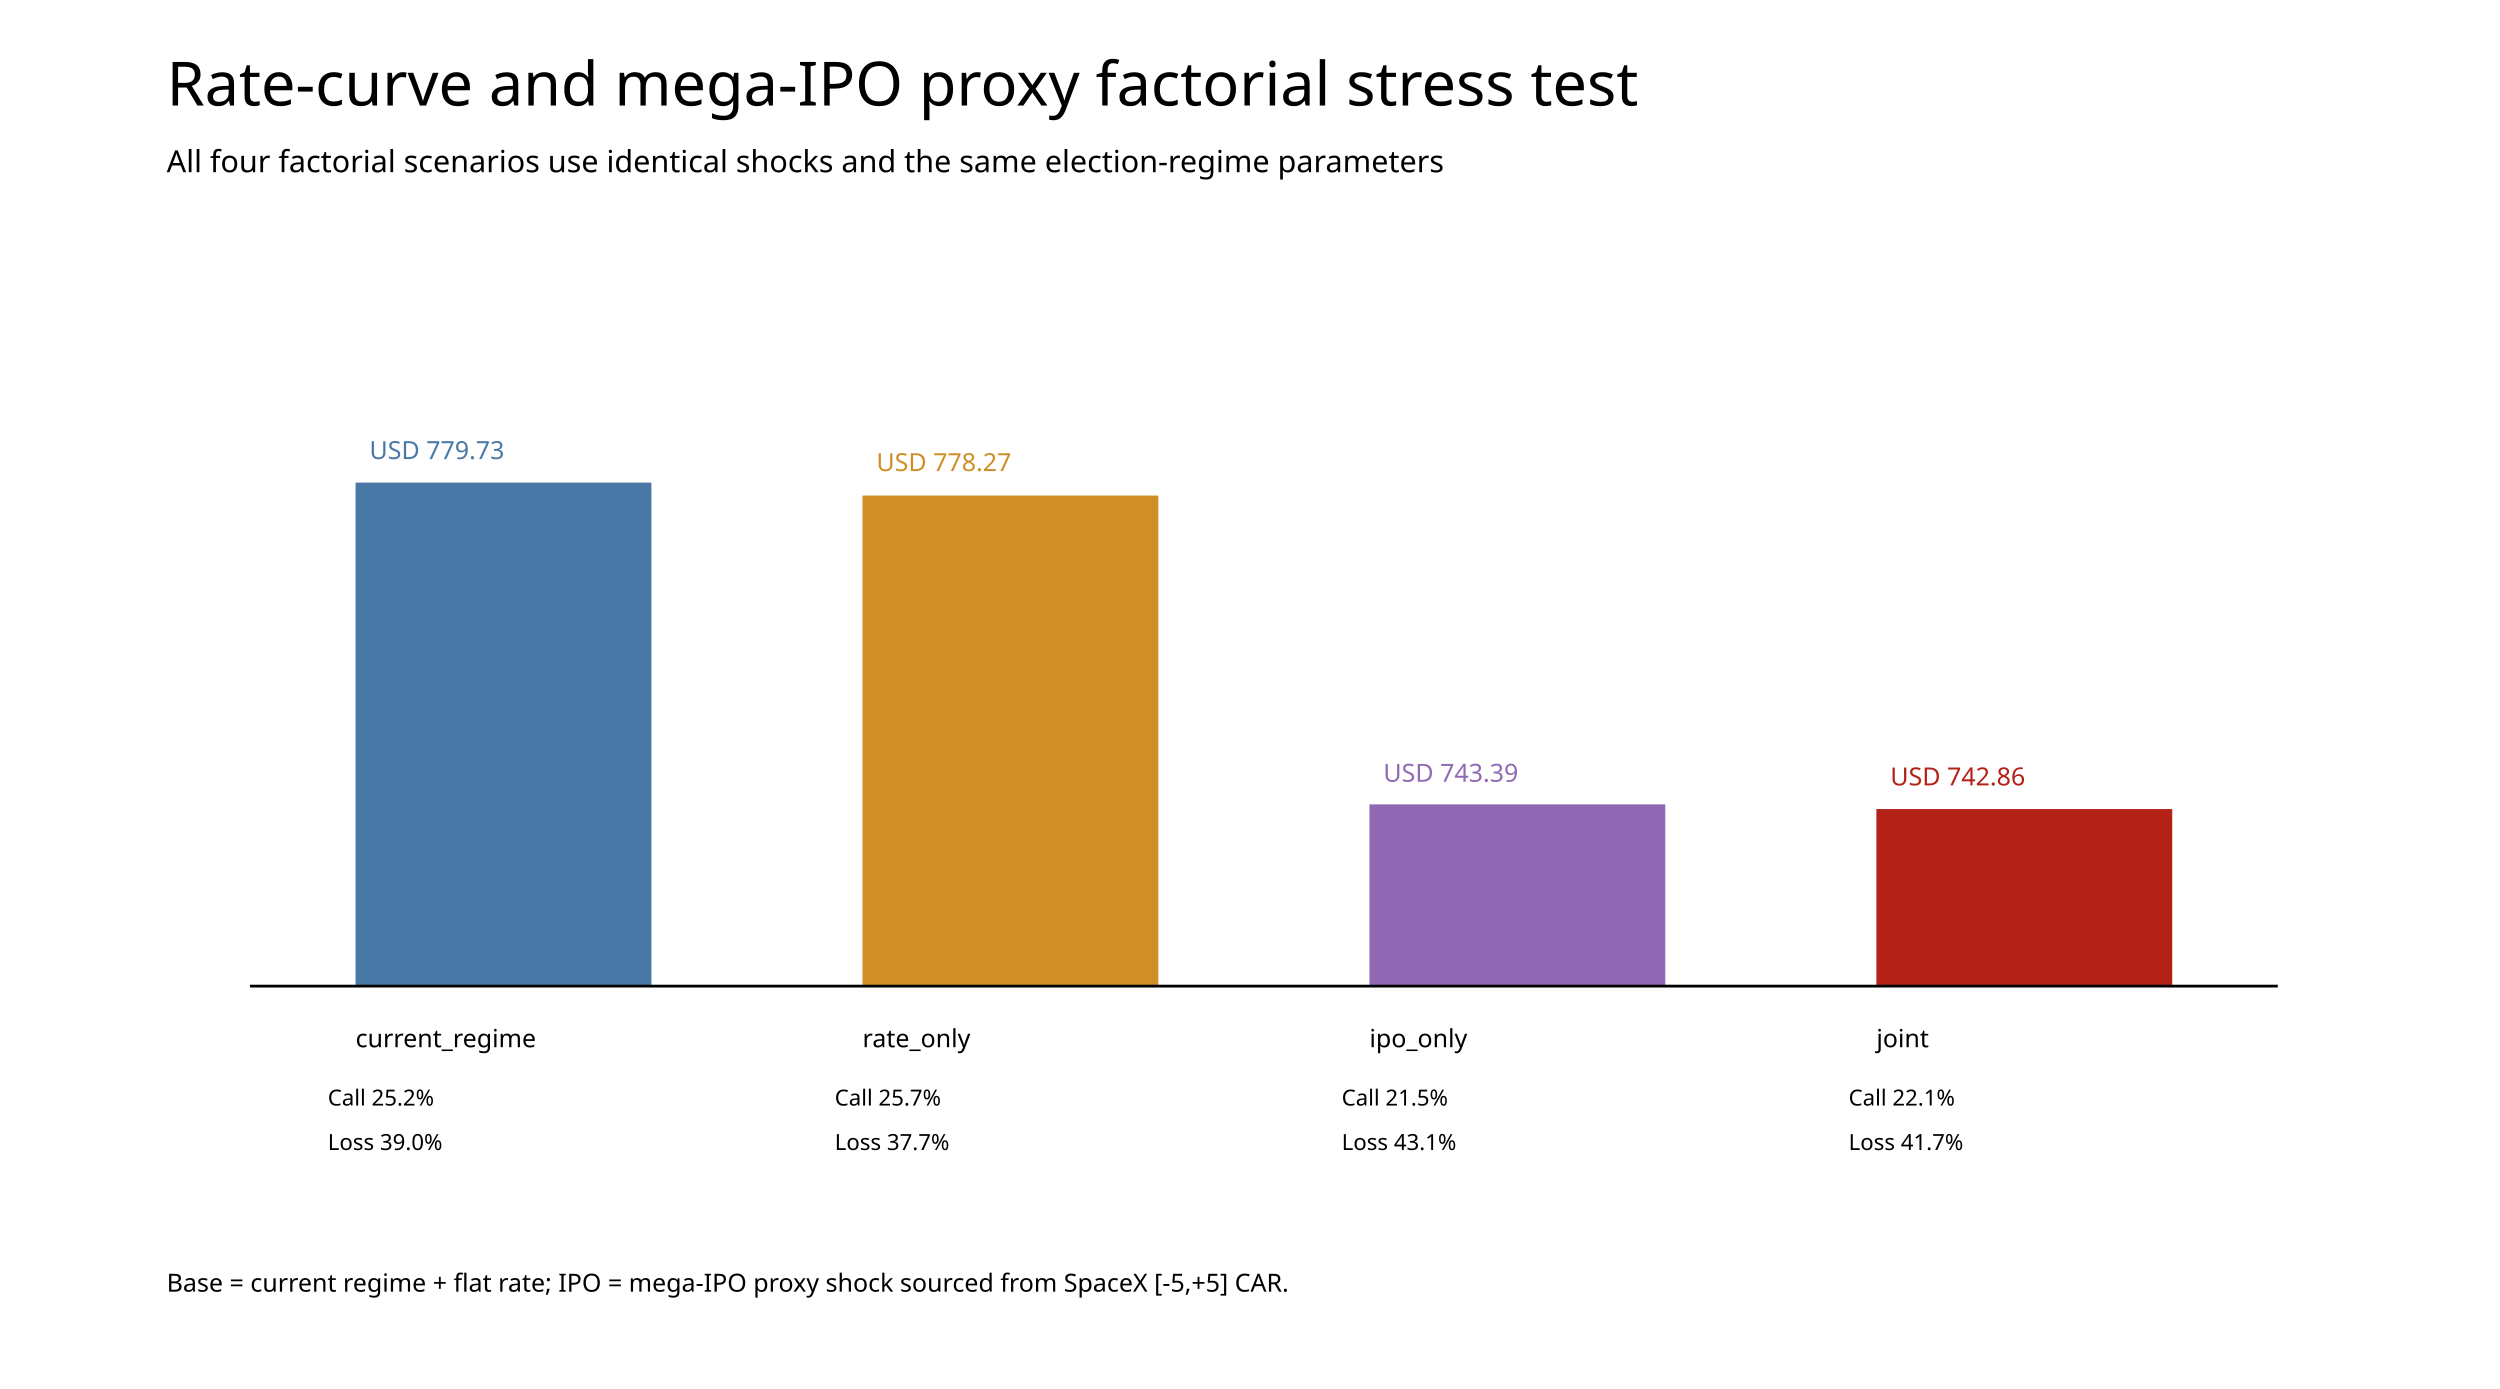
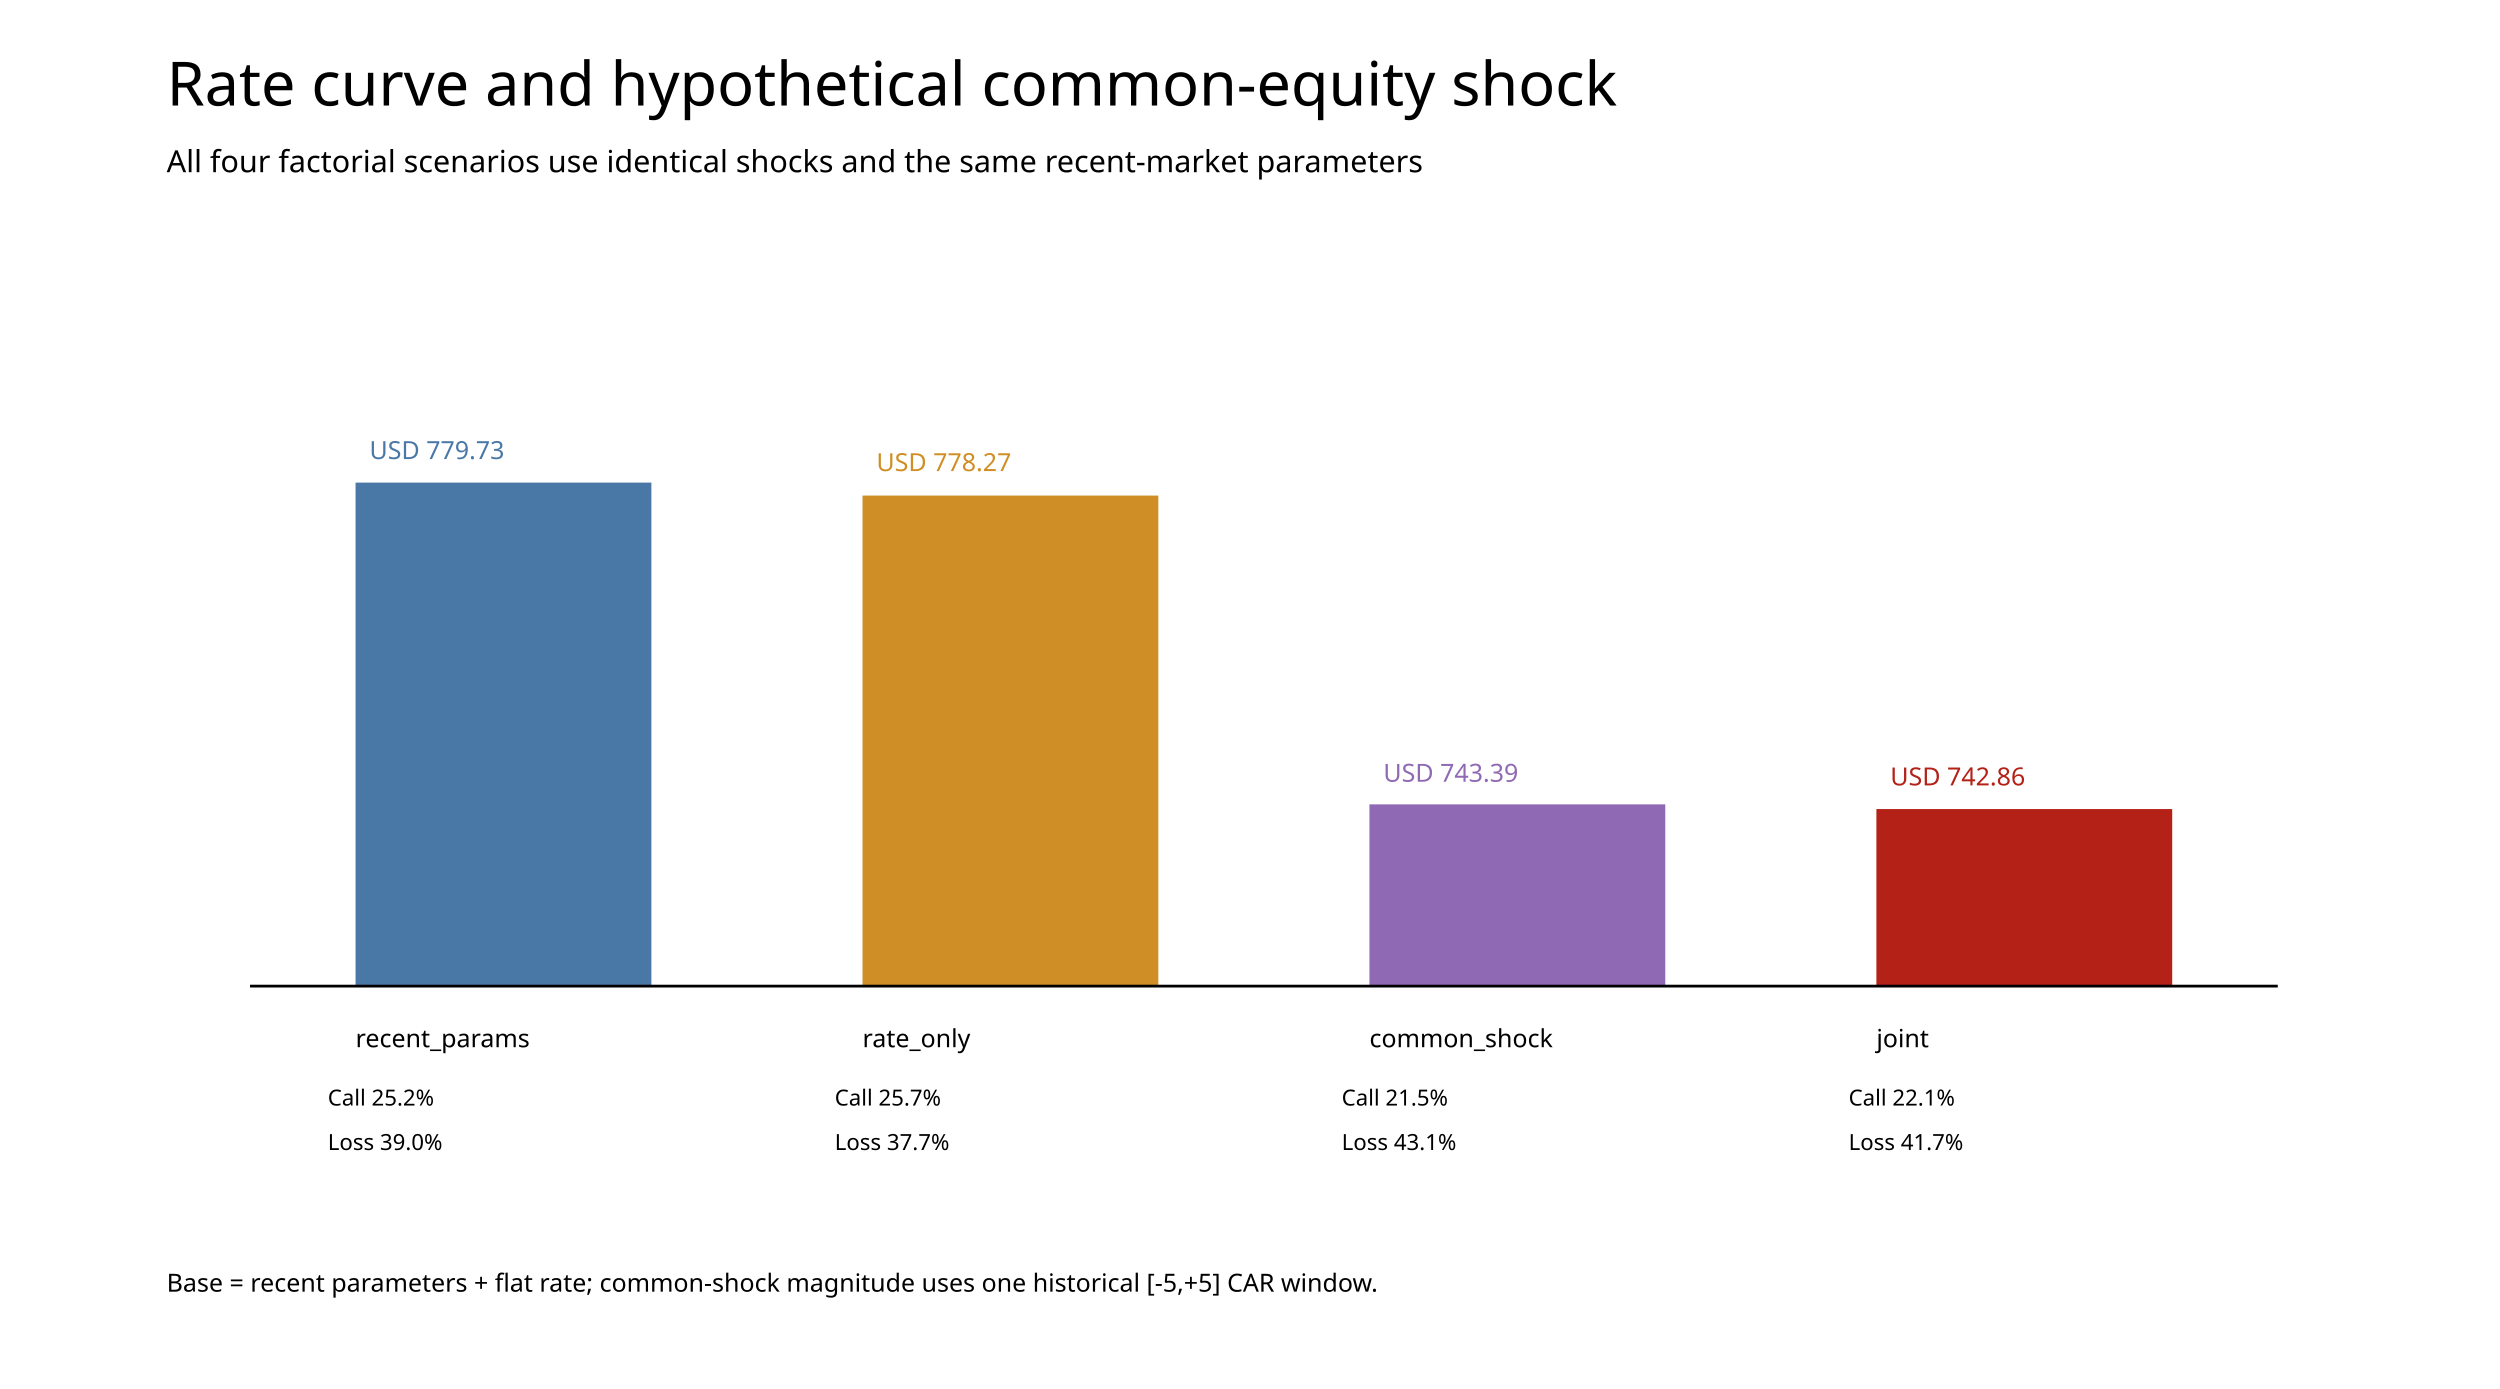
<svg xmlns="http://www.w3.org/2000/svg" width="900" height="500" preserveAspectRatio="xMinYMin meet" viewBox="0 0 900 500" version="1.0" fill-rule="evenodd">
  <clipPath id="clip">
    <rect x="0" y="0" width="900" height="500" />
  </clipPath>
  <g id="group" transform="scale(1,-1) translate(0,-500)" style="clip-path: url(#clip)">
    <g transform="">
      <rect x="0" y="0" width="900" height="500" style="stroke: none; stroke-linecap: butt; stroke-width: 1; fill: rgb(100%,100%,100%); fill-rule: evenodd;" />
-       <text x="60" y="462" style="font-family: Helvetica-Bold; font-size: 22px;fill: rgb(0%,0%,0%); stroke:none;" transform="translate(0,924) scale(1,-1)">Rate-curve and mega-IPO proxy factorial stress test</text>
-       <text x="60" y="438" style="font-family: Times-Roman; font-size: 11px;fill: rgb(0%,0%,0%); stroke:none;" transform="translate(0,876) scale(1,-1)">All four factorial scenarios use identical shocks and the same election-regime parameters</text>
+       <text x="60" y="462" style="font-family: Helvetica-Bold; font-size: 22px;fill: rgb(0%,0%,0%); stroke:none;" transform="translate(0,924) scale(1,-1)">Rate curve and hypothetical common-equity shock</text>
+       <text x="60" y="438" style="font-family: Times-Roman; font-size: 11px;fill: rgb(0%,0%,0%); stroke:none;" transform="translate(0,876) scale(1,-1)">All four factorial scenarios use identical shocks and the same recent-market parameters</text>
      <rect x="128.0" y="145" width="106.5" height="181.26" style="stroke: none; stroke-linecap: butt; stroke-width: 1; fill: rgb(29%,47%,65%); fill-rule: evenodd;" />
      <text x="133.0" y="335.26" style="font-family: Times-Roman; font-size: 9px;fill: rgb(29%,47%,65%); stroke:none;" transform="translate(0,670) scale(1,-1)">USD 779.73</text>
-       <text x="128.0" y="123" style="font-family: Times-Roman; font-size: 9px;fill: rgb(0%,0%,0%); stroke:none;" transform="translate(0,246) scale(1,-1)">current_regime</text>
+       <text x="128.0" y="123" style="font-family: Times-Roman; font-size: 9px;fill: rgb(0%,0%,0%); stroke:none;" transform="translate(0,246) scale(1,-1)">recent_params</text>
      <text x="118.0" y="102" style="font-family: Times-Roman; font-size: 8px;fill: rgb(0%,0%,0%); stroke:none;" transform="translate(0,204) scale(1,-1)">Call 25.2%</text>
      <text x="118.0" y="86" style="font-family: Times-Roman; font-size: 8px;fill: rgb(0%,0%,0%); stroke:none;" transform="translate(0,172) scale(1,-1)">Loss 39.0%</text>
      <rect x="310.5" y="145" width="106.5" height="176.595" style="stroke: none; stroke-linecap: butt; stroke-width: 1; fill: rgb(81%,56%,15%); fill-rule: evenodd;" />
      <text x="315.5" y="330.595" style="font-family: Times-Roman; font-size: 9px;fill: rgb(81%,56%,15%); stroke:none;" transform="translate(0,661) scale(1,-1)">USD 778.27</text>
      <text x="310.5" y="123" style="font-family: Times-Roman; font-size: 9px;fill: rgb(0%,0%,0%); stroke:none;" transform="translate(0,246) scale(1,-1)">rate_only</text>
      <text x="300.5" y="102" style="font-family: Times-Roman; font-size: 8px;fill: rgb(0%,0%,0%); stroke:none;" transform="translate(0,204) scale(1,-1)">Call 25.7%</text>
      <text x="300.5" y="86" style="font-family: Times-Roman; font-size: 8px;fill: rgb(0%,0%,0%); stroke:none;" transform="translate(0,172) scale(1,-1)">Loss 37.7%</text>
      <rect x="493.0" y="145" width="106.5" height="65.43" style="stroke: none; stroke-linecap: butt; stroke-width: 1; fill: rgb(56%,41%,70%); fill-rule: evenodd;" />
      <text x="498.0" y="219.43" style="font-family: Times-Roman; font-size: 9px;fill: rgb(56%,41%,70%); stroke:none;" transform="translate(0,438) scale(1,-1)">USD 743.39</text>
-       <text x="493.0" y="123" style="font-family: Times-Roman; font-size: 9px;fill: rgb(0%,0%,0%); stroke:none;" transform="translate(0,246) scale(1,-1)">ipo_only</text>
+       <text x="493.0" y="123" style="font-family: Times-Roman; font-size: 9px;fill: rgb(0%,0%,0%); stroke:none;" transform="translate(0,246) scale(1,-1)">common_shock</text>
      <text x="483.0" y="102" style="font-family: Times-Roman; font-size: 8px;fill: rgb(0%,0%,0%); stroke:none;" transform="translate(0,204) scale(1,-1)">Call 21.5%</text>
      <text x="483.0" y="86" style="font-family: Times-Roman; font-size: 8px;fill: rgb(0%,0%,0%); stroke:none;" transform="translate(0,172) scale(1,-1)">Loss 43.1%</text>
      <rect x="675.5" y="145" width="106.5" height="63.74" style="stroke: none; stroke-linecap: butt; stroke-width: 1; fill: rgb(70%,13%,9%); fill-rule: evenodd;" />
      <text x="680.5" y="217.74" style="font-family: Times-Roman; font-size: 9px;fill: rgb(70%,13%,9%); stroke:none;" transform="translate(0,435) scale(1,-1)">USD 742.86</text>
      <text x="675.5" y="123" style="font-family: Times-Roman; font-size: 9px;fill: rgb(0%,0%,0%); stroke:none;" transform="translate(0,246) scale(1,-1)">joint</text>
      <text x="665.5" y="102" style="font-family: Times-Roman; font-size: 8px;fill: rgb(0%,0%,0%); stroke:none;" transform="translate(0,204) scale(1,-1)">Call 22.1%</text>
      <text x="665.5" y="86" style="font-family: Times-Roman; font-size: 8px;fill: rgb(0%,0%,0%); stroke:none;" transform="translate(0,172) scale(1,-1)">Loss 41.7%</text>
      <path d="M 90,145 L 820,145 Z" style="stroke: rgb(0%,0%,0%); stroke-linecap: butt; stroke-width: 1;" />
-       <text x="60" y="35" style="font-family: Times-Roman; font-size: 9px;fill: rgb(0%,0%,0%); stroke:none;" transform="translate(0,70) scale(1,-1)">Base = current regime + flat rate; IPO = mega-IPO proxy shock sourced from SpaceX [-5,+5] CAR.</text>
+       <text x="60" y="35" style="font-family: Times-Roman; font-size: 9px;fill: rgb(0%,0%,0%); stroke:none;" transform="translate(0,70) scale(1,-1)">Base = recent parameters + flat rate; common-shock magnitude uses one historical [-5,+5] CAR window.</text>
    </g>
  </g>
</svg>
